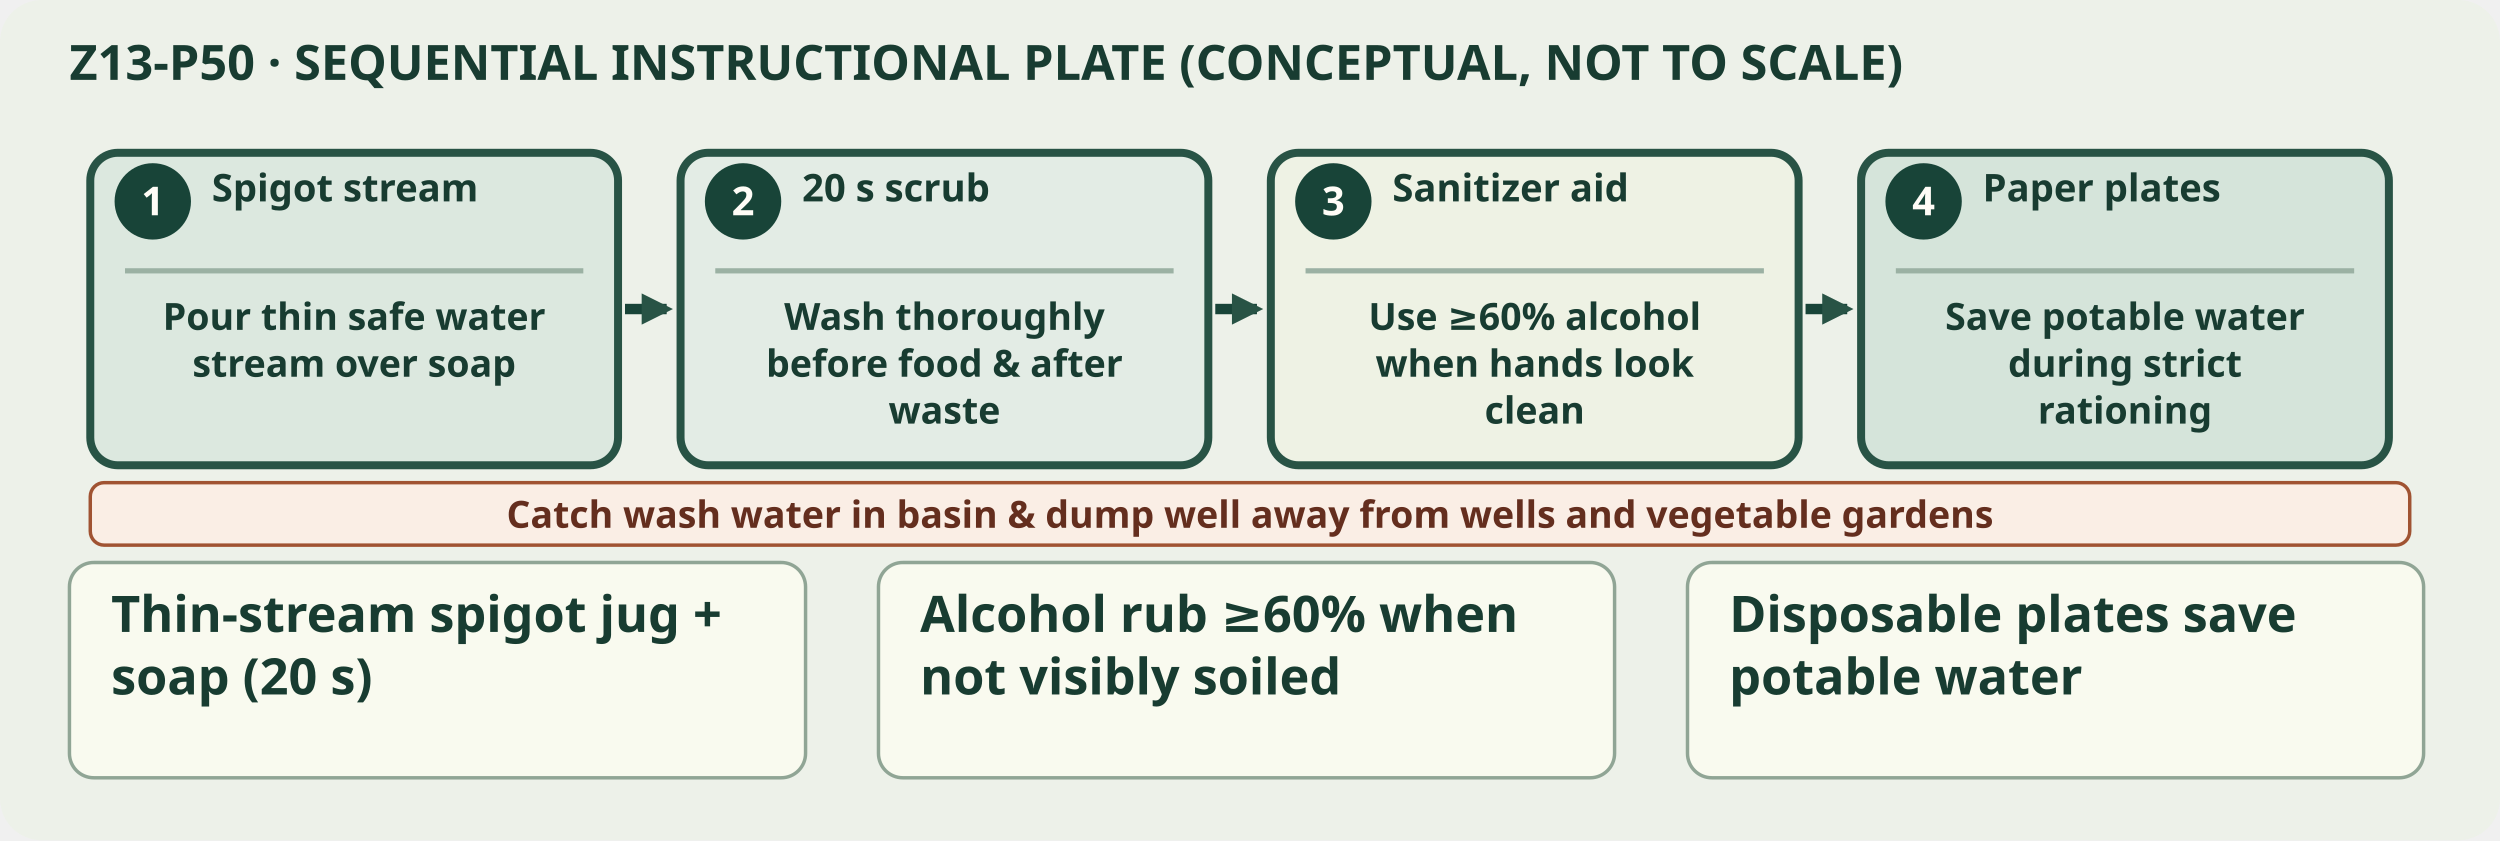
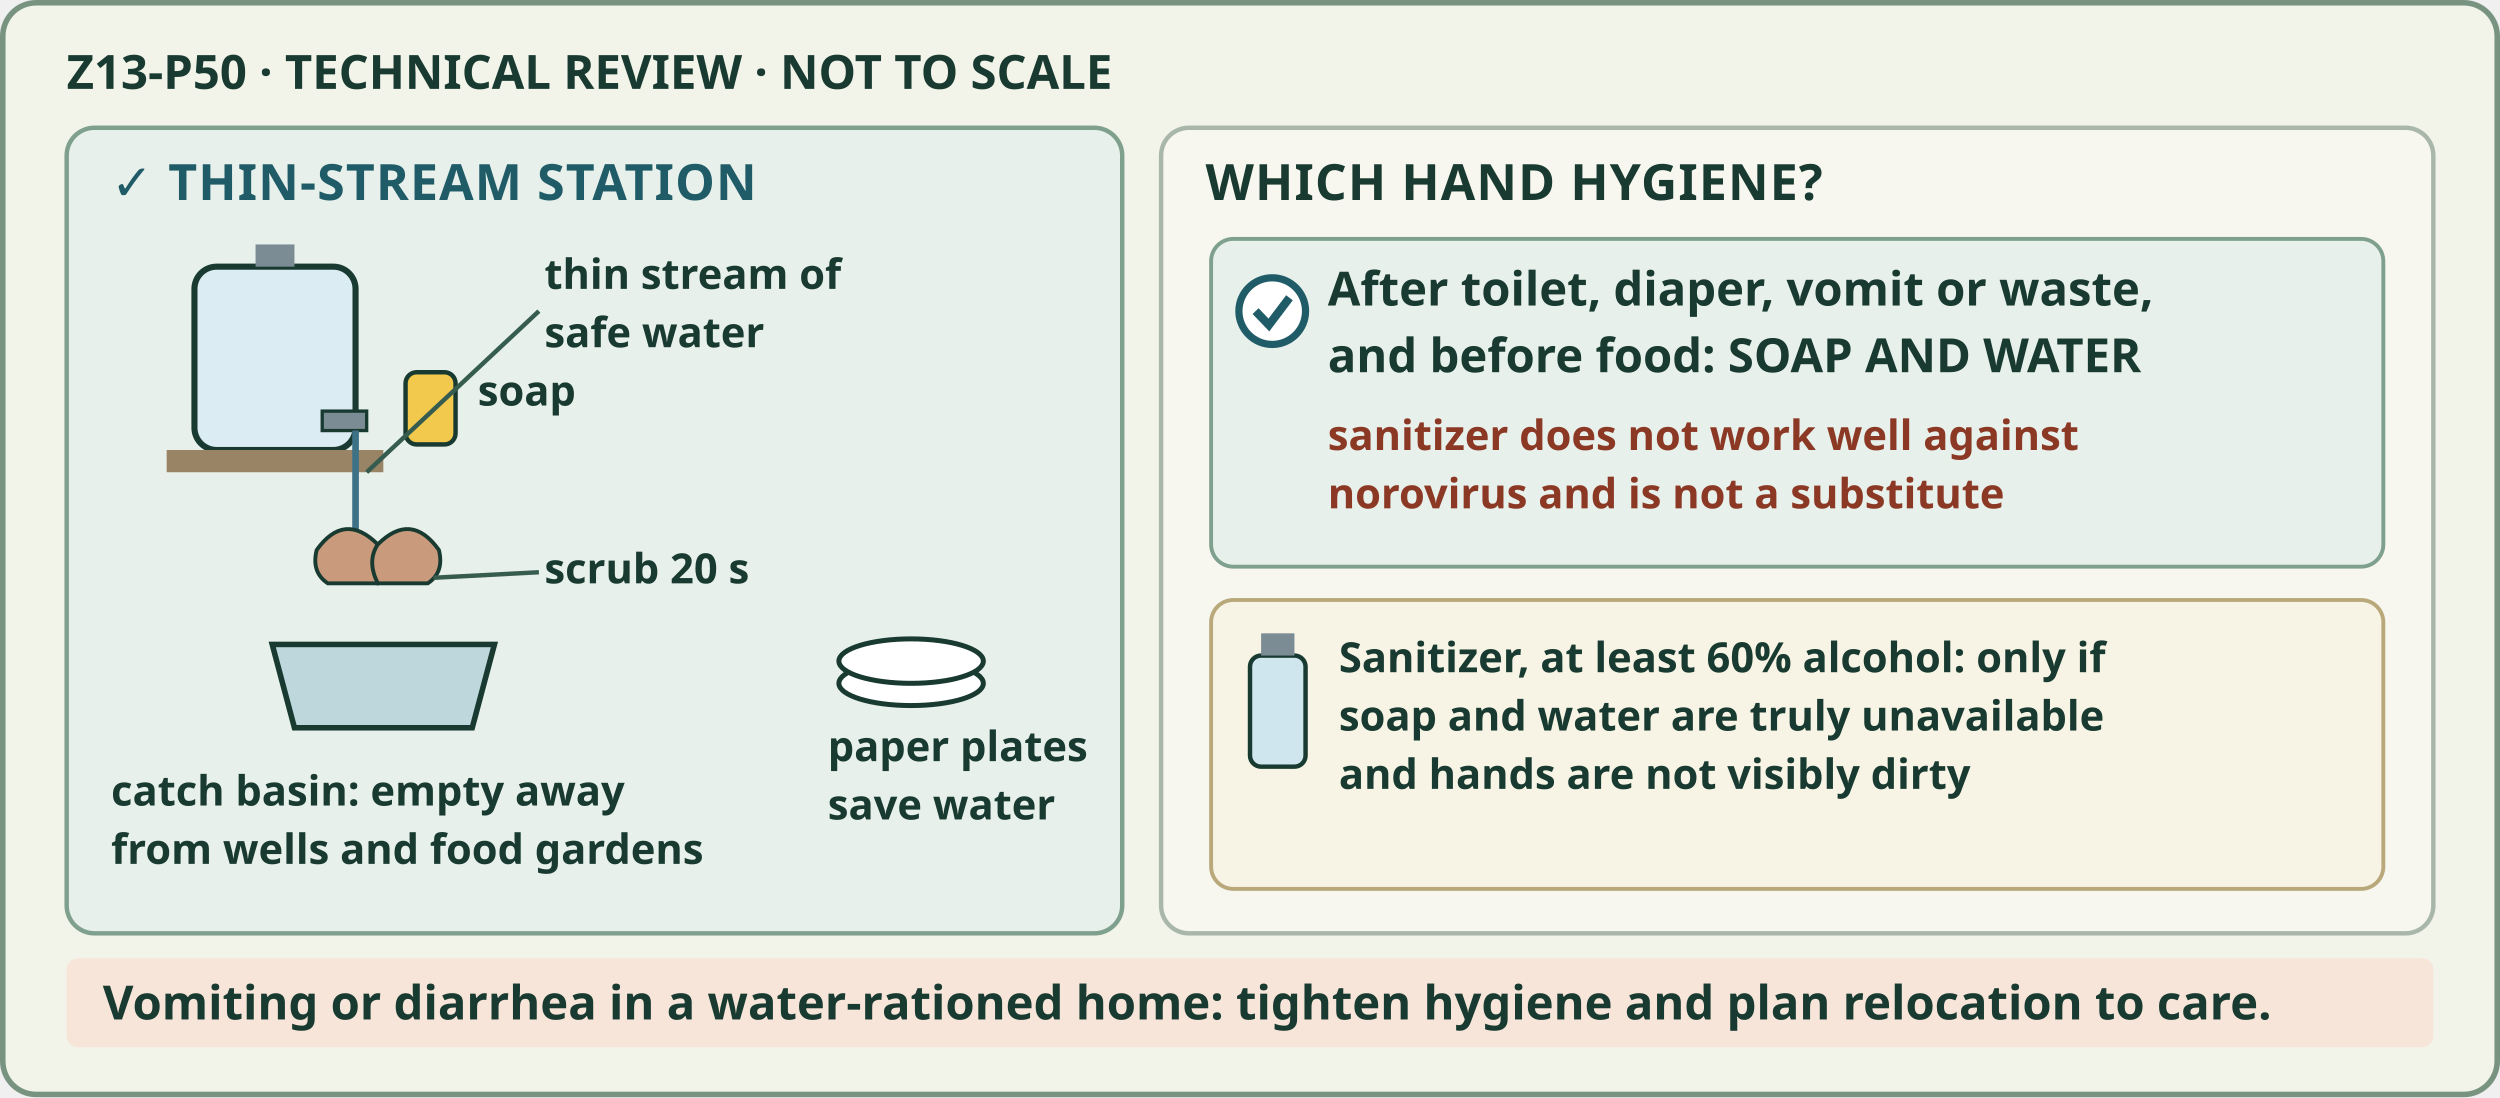
- <svg xmlns="http://www.w3.org/2000/svg" viewBox="0 0 720 242" role="img" aria-labelledby="title desc">
+ <svg xmlns="http://www.w3.org/2000/svg" viewBox="0 0 900 395" role="img" aria-labelledby="title desc">
  <defs>
-     <marker id="arrow" viewBox="0 0 10 10" markerWidth="3" markerHeight="3" refX="8" refY="5" orient="auto">
-       <path d="M0 0L10 5 0 10Z" fill="#285345" />
+     <marker id="m-flow" viewBox="0 0 10 10" refX="8" refY="5" markerWidth="4.2" markerHeight="4.2" orient="auto">
+       <path d="M0 0L10 5L0 10Z" fill="#205b68" />
+     </marker>
+     <marker id="m-reverse" viewBox="0 0 10 10" refX="8" refY="5" markerWidth="4.2" markerHeight="4.2" orient="auto">
+       <path d="M0 0L10 5L0 10Z" fill="#8b3825" />
+     </marker>
+     <marker id="m-load" viewBox="0 0 10 10" refX="8" refY="5" markerWidth="4.2" markerHeight="4.2" orient="auto">
+       <path d="M0 0L10 5L0 10Z" fill="#3b3b3b" />
+     </marker>
+     <marker id="m-air" viewBox="0 0 10 10" refX="8" refY="5" markerWidth="4.2" markerHeight="4.2" orient="auto">
+       <path d="M0 0L10 5L0 10Z" fill="#6b7f8c" />
+     </marker>
+     <marker id="m-ink" viewBox="0 0 10 10" refX="8" refY="5" markerWidth="4.2" markerHeight="4.2" orient="auto">
+       <path d="M0 0L10 5L0 10Z" fill="#183a30" />
    </marker>
  </defs>
-   <rect width="720" height="242" rx="12" fill="#edf1e9" />
-   <g font-family="system-ui,sans-serif" font-size="14.5" font-weight="650" fill="#183c31">
-     <text x="20" y="23" font-size="14" font-weight="700" fill="#183c31" text-anchor="start">Z13-P50 · SEQUENTIAL INSTRUCTIONAL PLATE (CONCEPTUAL, NOT TO SCALE)</text>
-     <g id="sequence-plate-utility-artwork">
-       <rect x="26" y="44" width="152" height="90" rx="8" fill="#dce8df" stroke="#285345" stroke-width="2.3" />
-       <circle cx="44" cy="58" r="11" fill="#184438" />
-       <text x="44" y="62" font-size="11.5" font-weight="650" fill="#fffdf7" text-anchor="middle">1</text>
-       <text x="61" y="58" font-size="11" font-weight="700" fill="#183c31" text-anchor="start">Spigot stream</text>
-       <path d="M36 78h132" stroke="#9bb1a3" stroke-width="1.5" />
-       <text x="102.0" y="95.0" font-size="10.8" font-weight="600" fill="#183c31" text-anchor="middle">Pour thin safe water</text>
-       <text x="102.0" y="108.5" font-size="10.8" font-weight="600" fill="#183c31" text-anchor="middle">stream over soap</text>
-       <path d="M180 89h12" stroke="#184438" stroke-width="3" marker-end="url(#arrow)" />
-       <rect x="196" y="44" width="152" height="90" rx="8" fill="#e3ece5" stroke="#285345" stroke-width="2.3" />
-       <circle cx="214" cy="58" r="11" fill="#184438" />
-       <text x="214" y="62" font-size="11.5" font-weight="650" fill="#fffdf7" text-anchor="middle">2</text>
-       <text x="231" y="58" font-size="11" font-weight="700" fill="#183c31" text-anchor="start">20 s scrub</text>
-       <path d="M206 78h132" stroke="#9bb1a3" stroke-width="1.5" />
-       <text x="272.0" y="95.0" font-size="10.8" font-weight="600" fill="#183c31" text-anchor="middle">Wash thoroughly</text>
-       <text x="272.0" y="108.5" font-size="10.8" font-weight="600" fill="#183c31" text-anchor="middle">before food &amp; after</text>
-       <text x="272.0" y="122.0" font-size="10.8" font-weight="600" fill="#183c31" text-anchor="middle">waste</text>
-       <path d="M350 89h12" stroke="#184438" stroke-width="3" marker-end="url(#arrow)" />
-       <rect x="366" y="44" width="152" height="90" rx="8" fill="#eef2e4" stroke="#285345" stroke-width="2.3" />
-       <circle cx="384" cy="58" r="11" fill="#184438" />
-       <text x="384" y="62" font-size="11.5" font-weight="650" fill="#fffdf7" text-anchor="middle">3</text>
-       <text x="401" y="58" font-size="11" font-weight="700" fill="#183c31" text-anchor="start">Sanitizer aid</text>
-       <path d="M376 78h132" stroke="#9bb1a3" stroke-width="1.5" />
-       <text x="442.0" y="95.0" font-size="10.8" font-weight="600" fill="#183c31" text-anchor="middle">Use ≥60% alcohol</text>
-       <text x="442.0" y="108.5" font-size="10.8" font-weight="600" fill="#183c31" text-anchor="middle">when hands look</text>
-       <text x="442.0" y="122.0" font-size="10.8" font-weight="600" fill="#183c31" text-anchor="middle">clean</text>
-       <path d="M520 89h12" stroke="#184438" stroke-width="3" marker-end="url(#arrow)" />
-       <rect x="536" y="44" width="152" height="90" rx="8" fill="#d5e4da" stroke="#285345" stroke-width="2.3" />
-       <circle cx="554" cy="58" r="11" fill="#184438" />
-       <text x="554" y="62" font-size="11.5" font-weight="650" fill="#fffdf7" text-anchor="middle">4</text>
-       <text x="571" y="58" font-size="11" font-weight="700" fill="#183c31" text-anchor="start">Paper plates</text>
-       <path d="M546 78h132" stroke="#9bb1a3" stroke-width="1.5" />
-       <text x="612.0" y="95.0" font-size="10.8" font-weight="600" fill="#183c31" text-anchor="middle">Save potable water</text>
-       <text x="612.0" y="108.5" font-size="10.8" font-weight="600" fill="#183c31" text-anchor="middle">during strict</text>
-       <text x="612.0" y="122.0" font-size="10.8" font-weight="600" fill="#183c31" text-anchor="middle">rationing</text>
-       <rect x="26" y="139" width="668" height="18" rx="4" fill="#faeee5" stroke="#a05332" />
-       <text x="360" y="152" font-size="10.8" font-weight="650" fill="#642e1e" text-anchor="middle">Catch wash water in basin &amp; dump well away from wells and vegetable gardens</text>
-     </g>
-     <g id="stage-panels">
-       <rect x="20" y="162" width="212" height="62" rx="7" fill="#f9faef" stroke="#90a595" />
-       <text x="32" y="182" font-size="14.5" font-weight="650" fill="#183c31" text-anchor="start">Thin-stream spigot jug +</text>
-       <text x="32" y="200" font-size="14.5" font-weight="650" fill="#183c31" text-anchor="start">soap (20 s)</text>
-       <rect x="253" y="162" width="212" height="62" rx="7" fill="#f9faef" stroke="#90a595" />
-       <text x="265" y="182" font-size="14.5" font-weight="650" fill="#183c31" text-anchor="start">Alcohol rub ≥60% when</text>
-       <text x="265" y="200" font-size="14.5" font-weight="650" fill="#183c31" text-anchor="start">not visibly soiled</text>
-       <rect x="486" y="162" width="212" height="62" rx="7" fill="#f9faef" stroke="#90a595" />
-       <text x="498" y="182" font-size="14.5" font-weight="650" fill="#183c31" text-anchor="start">Disposable plates save</text>
-       <text x="498" y="200" font-size="14.5" font-weight="650" fill="#183c31" text-anchor="start">potable water</text>
-     </g>
+   <style>text{font:650 19px system-ui,sans-serif;fill:#183a30}.small{font-size:17px}.tiny{font-size:15px}.head{font-size:18px;letter-spacing:.4px}.warn{fill:#8b3825}.ok{fill:#205b68}.mute{fill:#4c5d55}.inv{fill:#ffffff}.lead{fill:none;stroke:#365c50;stroke-width:1.6}</style>
+   <rect x="1" y="1" width="898" height="393" rx="12" fill="#f2f3e9" stroke="#789481" stroke-width="2" />
+   <text x="24" y="32" class="small">Z13-P50 · TECHNICAL REVIEW · NOT TO SCALE</text>
+   <g id="z13-p50-artwork">
+     <rect x="24" y="46" width="380" height="290" rx="10" fill="#e7f0ea" stroke="#7ea08d" stroke-width="1.6" />
+     <text x="40" y="72" class="head ok">✓ THIN-STREAM STATION</text>
+     <rect x="418" y="46" width="458" height="290" rx="10" fill="#f7f7ef" stroke="#a9b6aa" stroke-width="1.6" />
+     <text x="434" y="72" class="head">WHICH HAND HYGIENE?</text>
+     <rect x="70" y="96" width="58" height="66" rx="8" fill="#dcecf3" stroke="#183a30" stroke-width="2.2" />
+     <rect x="92" y="88" width="14" height="8" fill="#7c8c95" />
+     <rect x="116" y="148" width="16" height="7" fill="#7c8c95" stroke="#183a30" stroke-width="1.2" />
+     <rect x="60" y="162" width="78" height="8" fill="#9a8466" />
+     <path d="M128 155v38" stroke="#3d7186" stroke-width="2.4" />
+     <path d="M114 198q10-14 22-2q4 6 0 14h-18q-6-4-4-12z" fill="#c99a7b" stroke="#183a30" stroke-width="1.4" />
+     <path d="M144 198q-10-14-22-2q-4 6 0 14h18q6-4 4-12z" fill="#c99a7b" stroke="#183a30" stroke-width="1.4" transform="translate(14 0)" />
+     <path d="M98 232h80l-8 30h-64z" fill="#9cc3cf" fill-opacity=".55" stroke="#183a30" stroke-width="2" />
+     <rect x="146" y="134" width="18" height="26" rx="4" fill="#f2c94c" stroke="#183a30" stroke-width="1.6" />
+     <text x="172" y="146" class="tiny">soap</text>
+     <text x="196" y="104" class="tiny">thin stream of</text>
+     <text x="196" y="125" class="tiny">safe water</text>
+     <path class="lead" d="M194 112L132 170" />
+     <text x="196" y="210" class="tiny">scrub 20 s</text>
+     <path class="lead" d="M194 206L156 208" />
+     <text x="40" y="290" class="tiny">catch basin: empty away</text>
+     <text x="40" y="311" class="tiny">from wells and food gardens</text>
+     <ellipse cx="328" cy="246" rx="26" ry="8" fill="#ffffff" stroke="#183a30" stroke-width="1.8" />
+     <ellipse cx="328" cy="238" rx="26" ry="8" fill="#ffffff" stroke="#183a30" stroke-width="1.8" />
+     <text x="298" y="274" class="tiny">paper plates</text>
+     <text x="298" y="295" class="tiny">save water</text>
+     <rect x="436" y="86" width="422" height="118" rx="8" fill="#e7f0ea" stroke="#7ea08d" stroke-width="1.4" />
+     <circle cx="458" cy="112" r="12" fill="#fff" stroke="#205b68" stroke-width="2.6" />
+     <path d="M452 112L456.8 117L464.2 107.2" fill="none" stroke="#205b68" stroke-width="3" />
+     <text x="478" y="110" class="small">After toilet, diaper, vomit or waste,</text>
+     <text x="478" y="134" class="small">and before food: SOAP AND WATER</text>
+     <text x="478" y="162" class="tiny warn">sanitizer does not work well against</text>
+     <text x="478" y="183" class="tiny warn">norovirus and is not a substitute</text>
+     <rect x="436" y="216" width="422" height="104" rx="8" fill="#f7f4e6" stroke="#b9a87a" stroke-width="1.4" />
+     <rect x="450" y="236" width="20" height="40" rx="4" fill="#cfe6ef" stroke="#183a30" stroke-width="1.6" />
+     <rect x="454" y="228" width="12" height="8" fill="#7c8c95" />
+     <text x="482" y="242" class="tiny">Sanitizer, at least 60% alcohol: only if</text>
+     <text x="482" y="263" class="tiny">soap and water are truly unavailable</text>
+     <text x="482" y="284" class="tiny">and hands are not visibly dirty</text>
+     <rect x="24" y="345" width="852" height="32" rx="4" fill="#f7e5d9" />
+     <text x="37" y="367" class="small">Vomiting or diarrhea in a water-rationed home: tighten hygiene and plan relocation to care.</text>
  </g>
</svg>
